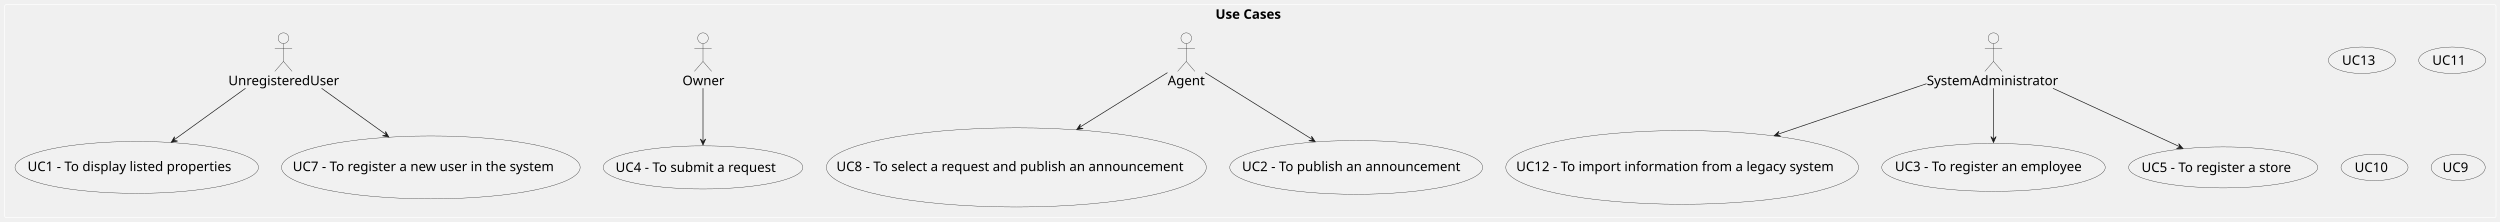
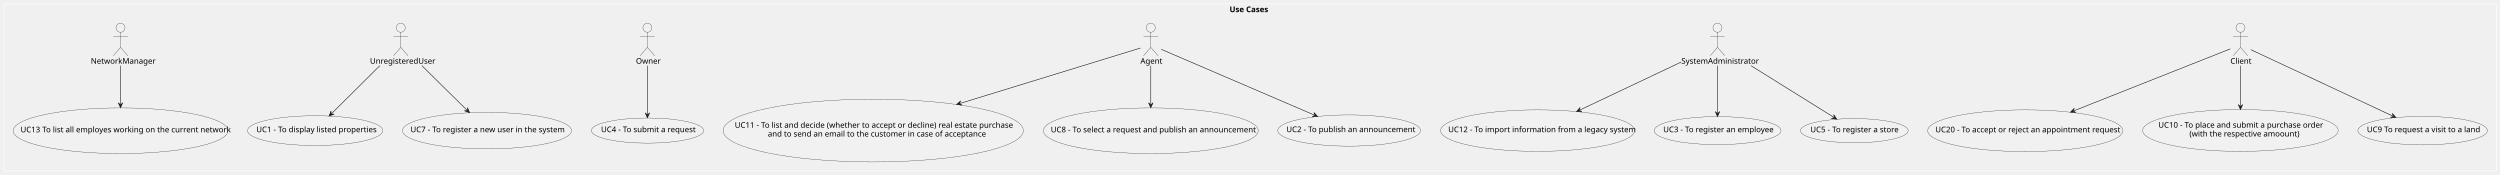
- <svg xmlns="http://www.w3.org/2000/svg" contentStyleType="text/css" height="333px" preserveAspectRatio="none" style="width:3766px;height:333px;background:#FFFFFF;" version="1.1" viewBox="0 0 3766 333" width="3766px" zoomAndPan="magnify">
+ <svg xmlns="http://www.w3.org/2000/svg" contentStyleType="text/css" height="311px" preserveAspectRatio="none" style="width:4460px;height:311px;background:#FFFFFF;" version="1.1" viewBox="0 0 4460 311" width="4460px" zoomAndPan="magnify">
  <defs />
  <g>
    <g id="cluster_usecases">
-       <rect fill="none" height="320.83" rx="2.5" ry="2.5" style="stroke:#FFFFFF;stroke-width:1.0;" width="3753" x="7" y="7" />
-       <text fill="#000000" font-family="sans-serif" font-size="20" font-weight="bold" lengthAdjust="spacing" textLength="105" x="1831" y="28.336">Use Cases</text>
+       <rect fill="none" height="298" rx="2.5" ry="2.5" style="stroke:#FFFFFF;stroke-width:1.0;" width="4447" x="7" y="7" />
+       <text fill="#000000" font-family="sans-serif" font-size="14" font-weight="bold" lengthAdjust="spacing" textLength="74" x="2193.5" y="21.674">Use Cases</text>
+     </g>
+     <g id="elem_UC20">
+       <ellipse cx="3613.03" cy="233.206" fill="#F1F1F1" rx="174.03" ry="37.206" style="stroke:#181818;stroke-width:0.5;" />
+       <text fill="#000000" font-family="sans-serif" font-size="14" lengthAdjust="spacing" textLength="321" x="3452.53" y="236.06">UC20 - To accept or reject an appointment request</text>
+     </g>
+     <g id="elem_Client">
+       <ellipse cx="3997" cy="49.5" fill="#F1F1F1" rx="8" ry="8" style="stroke:#181818;stroke-width:0.5;" />
+       <path d="M3997,57.5 L3997,84.5 M3984,65.5 L4010,65.5 M3997,84.5 L3984,99.5 M3997,84.5 L4010,99.5 " fill="none" style="stroke:#181818;stroke-width:0.5;" />
+       <text fill="#000000" font-family="sans-serif" font-size="14" lengthAdjust="spacing" textLength="36" x="3979" y="113.674">Client</text>
    </g>
    <g id="elem_UC13">
-       <ellipse cx="3557.996" cy="90.777" fill="#F1F1F1" rx="50.486" ry="19.947" style="stroke:#181818;stroke-width:0.5;" />
-       <text fill="#000000" font-family="sans-serif" font-size="20" lengthAdjust="spacing" textLength="54" x="3527.996" y="97.695">UC13</text>
+       <ellipse cx="215.098" cy="233.22" fill="#F1F1F1" rx="191.598" ry="40.72" style="stroke:#181818;stroke-width:0.5;" />
+       <text fill="#000000" font-family="sans-serif" font-size="14" lengthAdjust="spacing" textLength="357" x="36.598" y="236.073">UC13 To list all employes working on the current network</text>
    </g>
    <g id="elem_UC12">
-       <ellipse cx="2533.995" cy="252.187" fill="#F1F1F1" rx="265.685" ry="55.537" style="stroke:#181818;stroke-width:0.5;" />
-       <text fill="#000000" font-family="sans-serif" font-size="20" lengthAdjust="spacing" textLength="500" x="2283.995" y="257.746">UC12 - To import information from a legacy system</text>
+       <ellipse cx="2743.056" cy="233.011" fill="#F1F1F1" rx="173.056" ry="37.011" style="stroke:#181818;stroke-width:0.5;" />
+       <text fill="#000000" font-family="sans-serif" font-size="14" lengthAdjust="spacing" textLength="319" x="2583.556" y="235.865">UC12 - To import information from a legacy system</text>
    </g>
    <g id="elem_SystemAdministrator">
-       <ellipse cx="3003" cy="57.5" fill="#F1F1F1" rx="8" ry="8" style="stroke:#181818;stroke-width:0.5;" />
-       <path d="M3003,65.5 L3003,92.5 M2990,73.5 L3016,73.5 M3003,92.5 L2990,107.5 M3003,92.5 L3016,107.5 " fill="none" style="stroke:#181818;stroke-width:0.5;" />
-       <text fill="#000000" font-family="sans-serif" font-size="20" lengthAdjust="spacing" textLength="201" x="2902.5" y="128.336">SystemAdministrator</text>
+       <ellipse cx="3064" cy="49.5" fill="#F1F1F1" rx="8" ry="8" style="stroke:#181818;stroke-width:0.5;" />
+       <path d="M3064,57.5 L3064,84.5 M3051,65.5 L3077,65.5 M3064,84.5 L3051,99.5 M3064,84.5 L3077,99.5 " fill="none" style="stroke:#181818;stroke-width:0.5;" />
+       <text fill="#000000" font-family="sans-serif" font-size="14" lengthAdjust="spacing" textLength="129" x="2999.5" y="113.674">SystemAdministrator</text>
    </g>
    <g id="elem_UC11">
-       <ellipse cx="3693.996" cy="90.777" fill="#F1F1F1" rx="50.486" ry="19.947" style="stroke:#181818;stroke-width:0.5;" />
-       <text fill="#000000" font-family="sans-serif" font-size="20" lengthAdjust="spacing" textLength="54" x="3663.996" y="97.695">UC11</text>
+       <ellipse cx="1557.811" cy="232.962" fill="#F1F1F1" rx="267.811" ry="55.962" style="stroke:#181818;stroke-width:0.5;" />
+       <text fill="#000000" font-family="sans-serif" font-size="14" lengthAdjust="spacing" textLength="490" x="1310.811" y="227.995">UC11 - To list and decide (whether to accept or decline)  real estate purchase</text>
+       <text fill="#000000" font-family="sans-serif" font-size="14" lengthAdjust="spacing" textLength="376" x="1369.811" y="243.636">and to send an email to the customer in case of acceptance</text>
    </g>
    <g id="elem_UC10">
-       <ellipse cx="3576.996" cy="252.187" fill="#F1F1F1" rx="50.486" ry="19.947" style="stroke:#181818;stroke-width:0.5;" />
-       <text fill="#000000" font-family="sans-serif" font-size="20" lengthAdjust="spacing" textLength="54" x="3546.996" y="259.105">UC10</text>
+       <ellipse cx="3996.883" cy="232.776" fill="#F1F1F1" rx="174.383" ry="37.276" style="stroke:#181818;stroke-width:0.5;" />
+       <text fill="#000000" font-family="sans-serif" font-size="14" lengthAdjust="spacing" textLength="289" x="3850.383" y="227.81">UC10 - To place and submit a purchase order</text>
+       <text fill="#000000" font-family="sans-serif" font-size="14" lengthAdjust="spacing" textLength="186" x="3905.883" y="243.45">(with the respective amoount)</text>
    </g>
    <g id="elem_UC9">
-       <ellipse cx="3703.002" cy="252.192" fill="#F1F1F1" rx="40.762" ry="19.782" style="stroke:#181818;stroke-width:0.5;" />
-       <text fill="#000000" font-family="sans-serif" font-size="20" lengthAdjust="spacing" textLength="41" x="3679.502" y="259.111">UC9</text>
+       <ellipse cx="4322.013" cy="233.003" fill="#F1F1F1" rx="115.513" ry="25.503" style="stroke:#181818;stroke-width:0.5;" />
+       <text fill="#000000" font-family="sans-serif" font-size="14" lengthAdjust="spacing" textLength="199" x="4222.513" y="235.856">UC9 To request a visit to a land</text>
    </g>
    <g id="elem_UC8">
-       <ellipse cx="1531" cy="252.188" fill="#F1F1F1" rx="286.19" ry="59.638" style="stroke:#181818;stroke-width:0.5;" />
-       <text fill="#000000" font-family="sans-serif" font-size="20" lengthAdjust="spacing" textLength="542" x="1260" y="257.747">UC8 - To select a request and publish an announcement</text>
+       <ellipse cx="2053.098" cy="233.22" fill="#F1F1F1" rx="191.598" ry="40.72" style="stroke:#181818;stroke-width:0.5;" />
+       <text fill="#000000" font-family="sans-serif" font-size="14" lengthAdjust="spacing" textLength="357" x="1874.598" y="236.073">UC8 - To select a request and publish an announcement</text>
    </g>
    <g id="elem_Agent">
-       <ellipse cx="1787" cy="57.5" fill="#F1F1F1" rx="8" ry="8" style="stroke:#181818;stroke-width:0.5;" />
-       <path d="M1787,65.5 L1787,92.5 M1774,73.5 L1800,73.5 M1787,92.5 L1774,107.5 M1787,92.5 L1800,107.5 " fill="none" style="stroke:#181818;stroke-width:0.5;" />
-       <text fill="#000000" font-family="sans-serif" font-size="20" lengthAdjust="spacing" textLength="56" x="1759" y="128.336">Agent</text>
+       <ellipse cx="2053" cy="49.5" fill="#F1F1F1" rx="8" ry="8" style="stroke:#181818;stroke-width:0.5;" />
+       <path d="M2053,57.5 L2053,84.5 M2040,65.5 L2066,65.5 M2053,84.5 L2040,99.5 M2053,84.5 L2066,99.5 " fill="none" style="stroke:#181818;stroke-width:0.5;" />
+       <text fill="#000000" font-family="sans-serif" font-size="14" lengthAdjust="spacing" textLength="37" x="2034.5" y="113.674">Agent</text>
    </g>
    <g id="elem_UC4">
-       <ellipse cx="1059.001" cy="252.188" fill="#F1F1F1" rx="150.441" ry="32.488" style="stroke:#181818;stroke-width:0.5;" />
-       <text fill="#000000" font-family="sans-serif" font-size="20" lengthAdjust="spacing" textLength="258" x="927.286" y="258.991">UC4 - To submit a request</text>
+       <ellipse cx="1155.211" cy="232.942" fill="#F1F1F1" rx="100.211" ry="22.442" style="stroke:#181818;stroke-width:0.5;" />
+       <text fill="#000000" font-family="sans-serif" font-size="14" lengthAdjust="spacing" textLength="166" x="1072.211" y="235.796">UC4 - To submit a request</text>
    </g>
    <g id="elem_Owner">
-       <ellipse cx="1059" cy="57.5" fill="#F1F1F1" rx="8" ry="8" style="stroke:#181818;stroke-width:0.5;" />
-       <path d="M1059,65.5 L1059,92.5 M1046,73.5 L1072,73.5 M1059,92.5 L1046,107.5 M1059,92.5 L1072,107.5 " fill="none" style="stroke:#181818;stroke-width:0.5;" />
-       <text fill="#000000" font-family="sans-serif" font-size="20" lengthAdjust="spacing" textLength="62" x="1028" y="128.336">Owner</text>
+       <ellipse cx="1155" cy="49.5" fill="#F1F1F1" rx="8" ry="8" style="stroke:#181818;stroke-width:0.5;" />
+       <path d="M1155,57.5 L1155,84.5 M1142,65.5 L1168,65.5 M1155,84.5 L1142,99.5 M1155,84.5 L1168,99.5 " fill="none" style="stroke:#181818;stroke-width:0.5;" />
+       <text fill="#000000" font-family="sans-serif" font-size="14" lengthAdjust="spacing" textLength="41" x="1134.5" y="113.674">Owner</text>
    </g>
    <g id="elem_UC3">
-       <ellipse cx="3003.002" cy="252.188" fill="#F1F1F1" rx="168.342" ry="36.068" style="stroke:#181818;stroke-width:0.5;" />
-       <text fill="#000000" font-family="sans-serif" font-size="20" lengthAdjust="spacing" textLength="297" x="2854.502" y="257.747">UC3 - To register an employee</text>
+       <ellipse cx="3064.172" cy="233.035" fill="#F1F1F1" rx="113.172" ry="25.035" style="stroke:#181818;stroke-width:0.5;" />
+       <text fill="#000000" font-family="sans-serif" font-size="14" lengthAdjust="spacing" textLength="194" x="2967.172" y="235.888">UC3 - To register an employee</text>
    </g>
    <g id="elem_UC5">
-       <ellipse cx="3348.999" cy="252.188" fill="#F1F1F1" rx="142.439" ry="30.888" style="stroke:#181818;stroke-width:0.5;" />
-       <text fill="#000000" font-family="sans-serif" font-size="20" lengthAdjust="spacing" textLength="240" x="3225.999" y="259.106">UC5 - To register a store</text>
+       <ellipse cx="3308.108" cy="233.122" fill="#F1F1F1" rx="96.108" ry="21.622" style="stroke:#181818;stroke-width:0.5;" />
+       <text fill="#000000" font-family="sans-serif" font-size="14" lengthAdjust="spacing" textLength="157" x="3229.608" y="235.975">UC5 - To register a store</text>
    </g>
    <g id="elem_UC2">
-       <ellipse cx="2042.998" cy="252.188" fill="#F1F1F1" rx="190.488" ry="40.498" style="stroke:#181818;stroke-width:0.5;" />
-       <text fill="#000000" font-family="sans-serif" font-size="20" lengthAdjust="spacing" textLength="344" x="1870.998" y="257.746">UC2 - To publish an announcement</text>
+       <ellipse cx="2406.81" cy="232.862" fill="#F1F1F1" rx="127.31" ry="27.862" style="stroke:#181818;stroke-width:0.5;" />
+       <text fill="#000000" font-family="sans-serif" font-size="14" lengthAdjust="spacing" textLength="224" x="2294.81" y="235.715">UC2 - To publish an announcement</text>
    </g>
    <g id="elem_UC1">
-       <ellipse cx="206.003" cy="252.186" fill="#F1F1F1" rx="183.383" ry="39.077" style="stroke:#181818;stroke-width:0.5;" />
-       <text fill="#000000" font-family="sans-serif" font-size="20" lengthAdjust="spacing" textLength="329" x="41.503" y="257.745">UC1 - To display listed properties</text>
+       <ellipse cx="562.186" cy="233.037" fill="#F1F1F1" rx="120.686" ry="26.537" style="stroke:#181818;stroke-width:0.5;" />
+       <text fill="#000000" font-family="sans-serif" font-size="14" lengthAdjust="spacing" textLength="210" x="457.186" y="235.891">UC1 - To display listed properties</text>
    </g>
    <g id="elem_UnregisteredUser">
-       <ellipse cx="427" cy="57.5" fill="#F1F1F1" rx="8" ry="8" style="stroke:#181818;stroke-width:0.5;" />
-       <path d="M427,65.5 L427,92.5 M414,73.5 L440,73.5 M427,92.5 L414,107.5 M427,92.5 L440,107.5 " fill="none" style="stroke:#181818;stroke-width:0.5;" />
-       <text fill="#000000" font-family="sans-serif" font-size="20" lengthAdjust="spacing" textLength="166" x="344" y="128.336">UnregisteredUser</text>
+       <ellipse cx="715" cy="49.5" fill="#F1F1F1" rx="8" ry="8" style="stroke:#181818;stroke-width:0.5;" />
+       <path d="M715,57.5 L715,84.5 M702,65.5 L728,65.5 M715,84.5 L702,99.5 M715,84.5 L728,99.5 " fill="none" style="stroke:#181818;stroke-width:0.5;" />
+       <text fill="#000000" font-family="sans-serif" font-size="14" lengthAdjust="spacing" textLength="110" x="660" y="113.674">UnregisteredUser</text>
    </g>
    <g id="elem_UC7">
-       <ellipse cx="649.004" cy="252.191" fill="#F1F1F1" rx="224.954" ry="47.391" style="stroke:#181818;stroke-width:0.5;" />
-       <text fill="#000000" font-family="sans-serif" font-size="20" lengthAdjust="spacing" textLength="416" x="441.004" y="257.749">UC7 -  To register a new user in the system</text>
+       <ellipse cx="868.767" cy="233.054" fill="#F1F1F1" rx="150.767" ry="32.553" style="stroke:#181818;stroke-width:0.5;" />
+       <text fill="#000000" font-family="sans-serif" font-size="14" lengthAdjust="spacing" textLength="273" x="732.267" y="235.907">UC7 -  To register a new user in the system</text>
+     </g>
+     <g id="elem_NetworkManager">
+       <ellipse cx="215" cy="49.5" fill="#F1F1F1" rx="8" ry="8" style="stroke:#181818;stroke-width:0.5;" />
+       <path d="M215,57.5 L215,84.5 M202,65.5 L228,65.5 M215,84.5 L202,99.5 M215,84.5 L228,99.5 " fill="none" style="stroke:#181818;stroke-width:0.5;" />
+       <text fill="#000000" font-family="sans-serif" font-size="14" lengthAdjust="spacing" textLength="106" x="162" y="113.674">NetworkManager</text>
+     </g>
+     <g id="link_Client_UC20">
+       <path d="M3978.99,87.13 C3929.76,106.62 3790.44,161.76 3698.6,198.12 " fill="none" id="Client-to-UC20" style="stroke:#181818;stroke-width:1.0;" />
+       <polygon fill="#181818" points="3693.71,200.05,3703.55,200.458,3698.359,198.21,3700.607,193.019,3693.71,200.05" style="stroke:#181818;stroke-width:1.0;" />
    </g>
    <g id="link_SystemAdministrator_UC12">
-       <path d="M2902.1,126.07 C2836.5,148.37 2749.98,177.78 2677.3,202.48 " fill="none" id="SystemAdministrator-to-UC12" style="stroke:#181818;stroke-width:1.0;" />
-       <polygon fill="#181818" points="2672.65,204.41,2682.457,205.314,2677.386,202.807,2679.893,197.736,2672.65,204.41" style="stroke:#181818;stroke-width:1.0;" />
+       <path d="M2999.43,110.58 C2946.72,135.54 2872.2,170.82 2817.08,196.92 " fill="none" id="SystemAdministrator-to-UC12" style="stroke:#181818;stroke-width:1.0;" />
+       <polygon fill="#181818" points="2812.47,199.1,2822.316,198.854,2816.987,196.956,2818.885,191.627,2812.47,199.1" style="stroke:#181818;stroke-width:1.0;" />
    </g>
    <g id="link_Agent_UC8">
-       <path d="M1758.63,109.45 C1726.66,129.35 1672.99,162.77 1625.8,192.16 " fill="none" id="Agent-to-UC8" style="stroke:#181818;stroke-width:1.0;" />
-       <polygon fill="#181818" points="1621.96,195.17,1631.714,193.807,1626.204,192.526,1627.484,187.016,1621.96,195.17" style="stroke:#181818;stroke-width:1.0;" />
+       <path d="M2053,117.18 C2053,138.26 2053,164.77 2053,187.01 " fill="none" id="Agent-to-UC8" style="stroke:#181818;stroke-width:1.0;" />
+       <polygon fill="#181818" points="2053,192.28,2057,183.28,2053,187.28,2049,183.28,2053,192.28" style="stroke:#181818;stroke-width:1.0;" />
    </g>
    <g id="link_Owner_UC4">
-       <path d="M1059,132.83 C1059,157.66 1059,189.1 1059,213.34 " fill="none" id="Owner-to-UC4" style="stroke:#181818;stroke-width:1.0;" />
-       <polygon fill="#181818" points="1059,218.33,1063,209.33,1059,213.33,1055,209.33,1059,218.33" style="stroke:#181818;stroke-width:1.0;" />
+       <path d="M1155,117.18 C1155,144.42 1155,180.76 1155,205.2 " fill="none" id="Owner-to-UC4" style="stroke:#181818;stroke-width:1.0;" />
+       <polygon fill="#181818" points="1155,210.22,1159,201.22,1155,205.22,1151,201.22,1155,210.22" style="stroke:#181818;stroke-width:1.0;" />
    </g>
    <g id="link_SystemAdministrator_UC3">
-       <path d="M3003,132.83 C3003,156.47 3003,186.1 3003,209.8 " fill="none" id="SystemAdministrator-to-UC3" style="stroke:#181818;stroke-width:1.0;" />
-       <polygon fill="#181818" points="3003,214.69,3007,205.69,3003,209.69,2999,205.69,3003,214.69" style="stroke:#181818;stroke-width:1.0;" />
+       <path d="M3064,117.18 C3064,143.6 3064,178.58 3064,202.96 " fill="none" id="SystemAdministrator-to-UC3" style="stroke:#181818;stroke-width:1.0;" />
+       <polygon fill="#181818" points="3064,207.99,3068,198.99,3064,202.99,3060,198.99,3064,207.99" style="stroke:#181818;stroke-width:1.0;" />
    </g>
    <g id="link_SystemAdministrator_UC5">
-       <path d="M3092.55,133.04 C3152.59,160.7 3230.25,196.48 3284.31,221.39 " fill="none" id="SystemAdministrator-to-UC5" style="stroke:#181818;stroke-width:1.0;" />
-       <polygon fill="#181818" points="3288.47,223.76,3281.96,216.37,3283.926,221.674,3278.622,223.64,3288.47,223.76" style="stroke:#181818;stroke-width:1.0;" />
+       <path d="M3123.69,117.18 C3170.19,146.15 3233.2,185.41 3272.2,209.7 " fill="none" id="SystemAdministrator-to-UC5" style="stroke:#181818;stroke-width:1.0;" />
+       <polygon fill="#181818" points="3276.83,212.58,3271.306,204.426,3272.586,209.936,3267.076,211.217,3276.83,212.58" style="stroke:#181818;stroke-width:1.0;" />
    </g>
    <g id="link_Agent_UC2">
-       <path d="M1815.37,109.45 C1854.15,133.59 1924.86,177.63 1977.22,210.23 " fill="none" id="Agent-to-UC2" style="stroke:#181818;stroke-width:1.0;" />
-       <polygon fill="#181818" points="1981.23,213.35,1975.706,205.196,1976.986,210.706,1971.476,211.987,1981.23,213.35" style="stroke:#181818;stroke-width:1.0;" />
+       <path d="M2071.53,87.96 C2122.03,109.64 2263.72,170.48 2345.91,205.77 " fill="none" id="Agent-to-UC2" style="stroke:#181818;stroke-width:1.0;" />
+       <polygon fill="#181818" points="2350.75,207.85,2344.061,200.621,2346.157,205.875,2340.902,207.97,2350.75,207.85" style="stroke:#181818;stroke-width:1.0;" />
    </g>
    <g id="link_UnregisteredUser_UC1">
-       <path d="M369.8,133.04 C336.52,157.04 294.76,187.16 261.74,210.99 " fill="none" id="UnregisteredUser-to-UC1" style="stroke:#181818;stroke-width:1.0;" />
-       <polygon fill="#181818" points="257.93,214.45,267.569,212.426,261.984,211.524,262.886,205.939,257.93,214.45" style="stroke:#181818;stroke-width:1.0;" />
+       <path d="M677.57,117.18 C650.87,143.71 615.48,178.87 590.93,203.26 " fill="none" id="UnregisteredUser-to-UC1" style="stroke:#181818;stroke-width:1.0;" />
+       <polygon fill="#181818" points="587.09,207.08,596.289,203.563,590.633,203.552,590.644,197.895,587.09,207.08" style="stroke:#181818;stroke-width:1.0;" />
    </g>
    <g id="link_UnregisteredUser_UC7">
-       <path d="M484.46,133.04 C514.34,154.49 551.02,180.83 582.16,203.2 " fill="none" id="UnregisteredUser-to-UC7" style="stroke:#181818;stroke-width:1.0;" />
-       <polygon fill="#181818" points="585.72,206.47,580.744,197.971,581.659,203.553,576.077,204.468,585.72,206.47" style="stroke:#181818;stroke-width:1.0;" />
+       <path d="M752.67,117.18 C777.44,141.63 809.62,173.39 833.86,197.32 " fill="none" id="UnregisteredUser-to-UC7" style="stroke:#181818;stroke-width:1.0;" />
+       <polygon fill="#181818" points="837.68,201.09,834.089,191.919,834.123,197.576,828.466,197.61,837.68,201.09" style="stroke:#181818;stroke-width:1.0;" />
+     </g>
+     <g id="link_Agent_UC11">
+       <path d="M2034.5,85.68 C1982.31,101.71 1830,148.48 1711.48,184.87 " fill="none" id="Agent-to-UC11" style="stroke:#181818;stroke-width:1.0;" />
+       <polygon fill="#181818" points="1706.57,186.38,1716.349,187.55,1711.348,184.907,1713.992,179.905,1706.57,186.38" style="stroke:#181818;stroke-width:1.0;" />
+     </g>
+     <g id="link_Client_UC10">
+       <path d="M3997,117.18 C3997,139.33 3997,167.48 3997,190.37 " fill="none" id="Client-to-UC10" style="stroke:#181818;stroke-width:1.0;" />
+       <polygon fill="#181818" points="3997,195.46,4001,186.46,3997,190.46,3993,186.46,3997,195.46" style="stroke:#181818;stroke-width:1.0;" />
+     </g>
+     <g id="link_Client_UC9">
+       <path d="M4015.4,88.61 C4063.69,111.19 4195.39,172.79 4269.52,207.45 " fill="none" id="Client-to-UC9" style="stroke:#181818;stroke-width:1.0;" />
+       <polygon fill="#181818" points="4274.31,209.7,4267.866,202.251,4269.785,207.573,4264.463,209.492,4274.31,209.7" style="stroke:#181818;stroke-width:1.0;" />
+     </g>
+     <g id="link_NetworkManager_UC13">
+       <path d="M215,117.18 C215,138.26 215,164.77 215,187.01 " fill="none" id="NetworkManager-to-UC13" style="stroke:#181818;stroke-width:1.0;" />
+       <polygon fill="#181818" points="215,192.28,219,183.28,215,187.28,211,183.28,215,192.28" style="stroke:#181818;stroke-width:1.0;" />
    </g>
  </g>
</svg>
